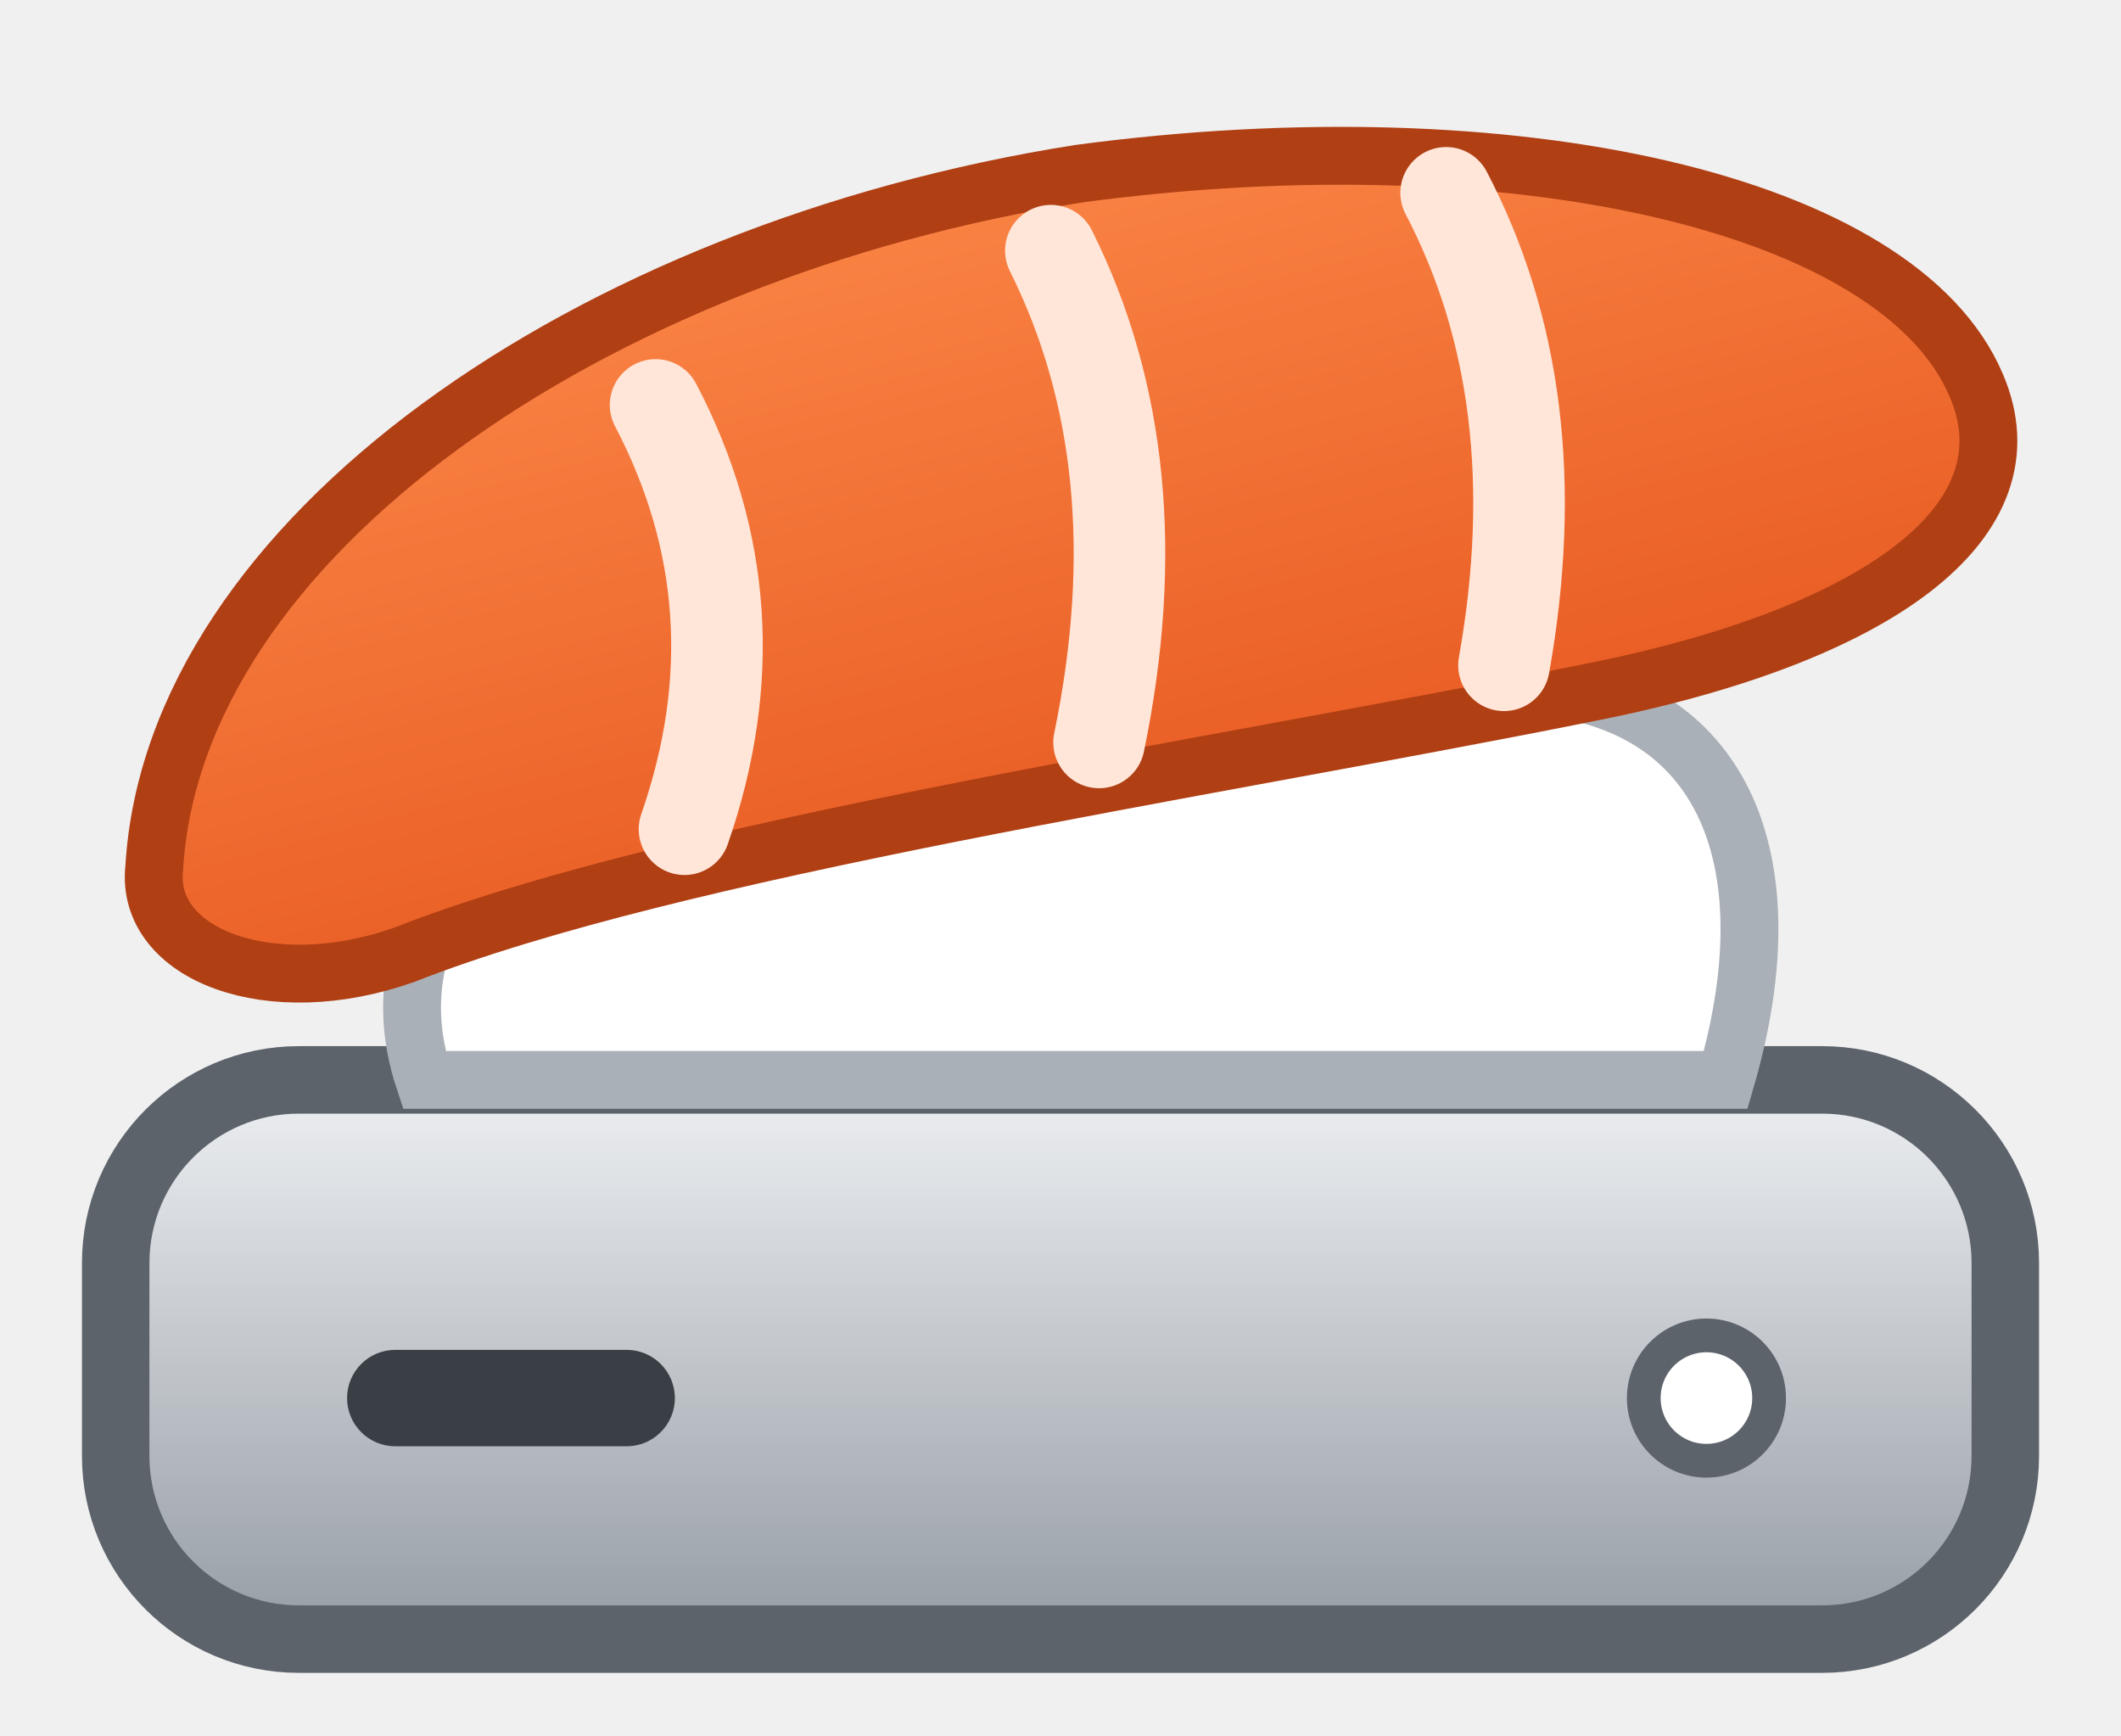
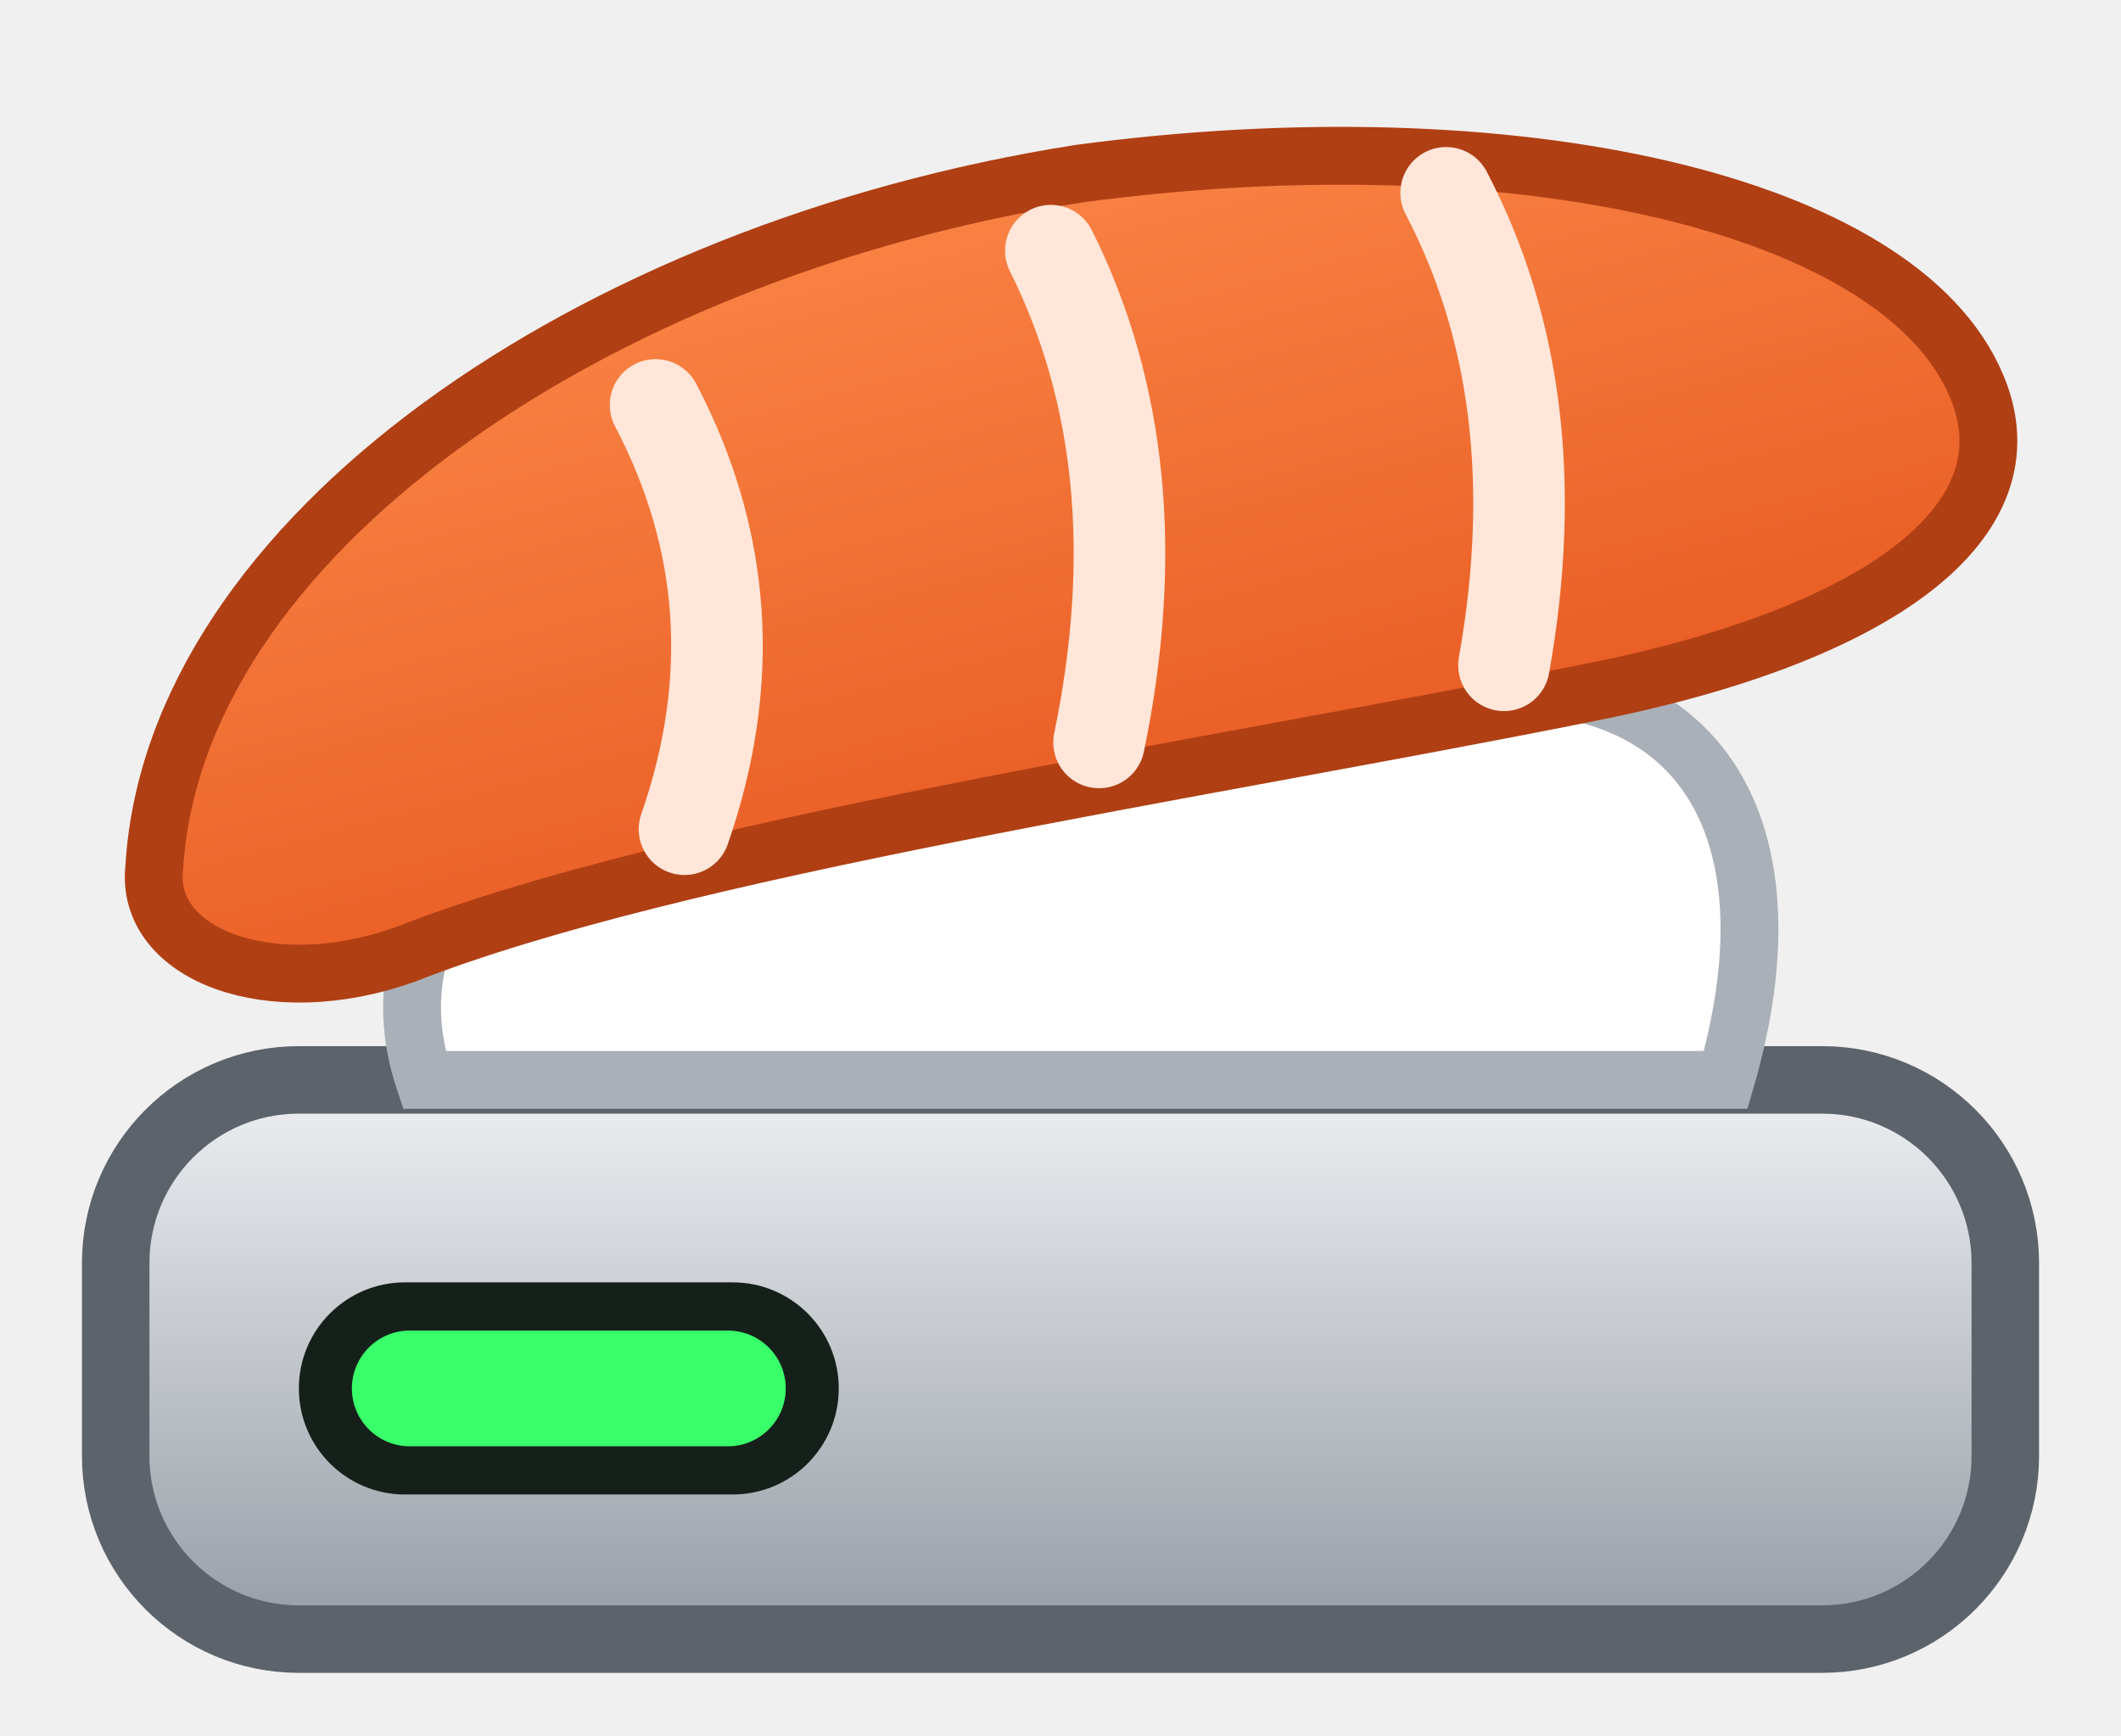
<svg xmlns="http://www.w3.org/2000/svg" width="22" height="18" viewBox="0 0 22 18">
  <defs>
    <linearGradient id="box" x1="0" y1="0" x2="0" y2="1">
      <stop offset="0" stop-color="#eef0f3" />
      <stop offset="1" stop-color="#959ca4" />
    </linearGradient>
    <linearGradient id="fish" x1="0" y1="0" x2="0.6" y2="1">
      <stop offset="0" stop-color="#ff9150" />
      <stop offset="1" stop-color="#e5531c" />
    </linearGradient>
  </defs>
  <rect x="1.2" y="11.2" width="19.6" height="5.8" rx="1.9" fill="url(#box)" stroke="#5c636b" stroke-width="0.7" />
-   <rect x="3.6" y="14" width="3.4" height="1" rx="0.5" fill="#3a3f45" />
-   <circle cx="17.7" cy="14.5" r="0.65" fill="#fff" stroke="#5c636b" stroke-width="0.35" />
+   <rect x="3.1" y="13.3" width="5.6" height="2.2" rx="1.1" fill="#16201a" />
+   <rect x="3.65" y="13.8" width="4.5" height="1.2" rx="0.6" fill="#39ff6a" />
  <path d="M4.4 11.2C3.8 9.4 5.4 7.8 8 7.5L15.6 7.1C17.8 7.1 18.6 8.8 17.9 11.2Z" fill="#fff" stroke="#aab0b7" stroke-width="0.6" />
  <path d="M1.6 9C1.8 5.6 6.1 2.6 11.2 1.8C15.7 1.2 19.7 2.1 20.5 4C21.1 5.4 19.5 6.6 16.4 7.2C12.4 8 7 8.8 4.2 9.9C2.8 10.4 1.5 9.9 1.6 9Z" fill="url(#fish)" stroke="#b03f14" stroke-width="0.6" />
  <path d="M6.8 4.2Q7.9 6.3 7.1 8.6M10.9 2.6Q12 4.8 11.4 7.7M15 2Q16.1 4.1 15.6 6.9" fill="none" stroke="#ffe6d8" stroke-width="0.95" stroke-linecap="round" />
</svg>
